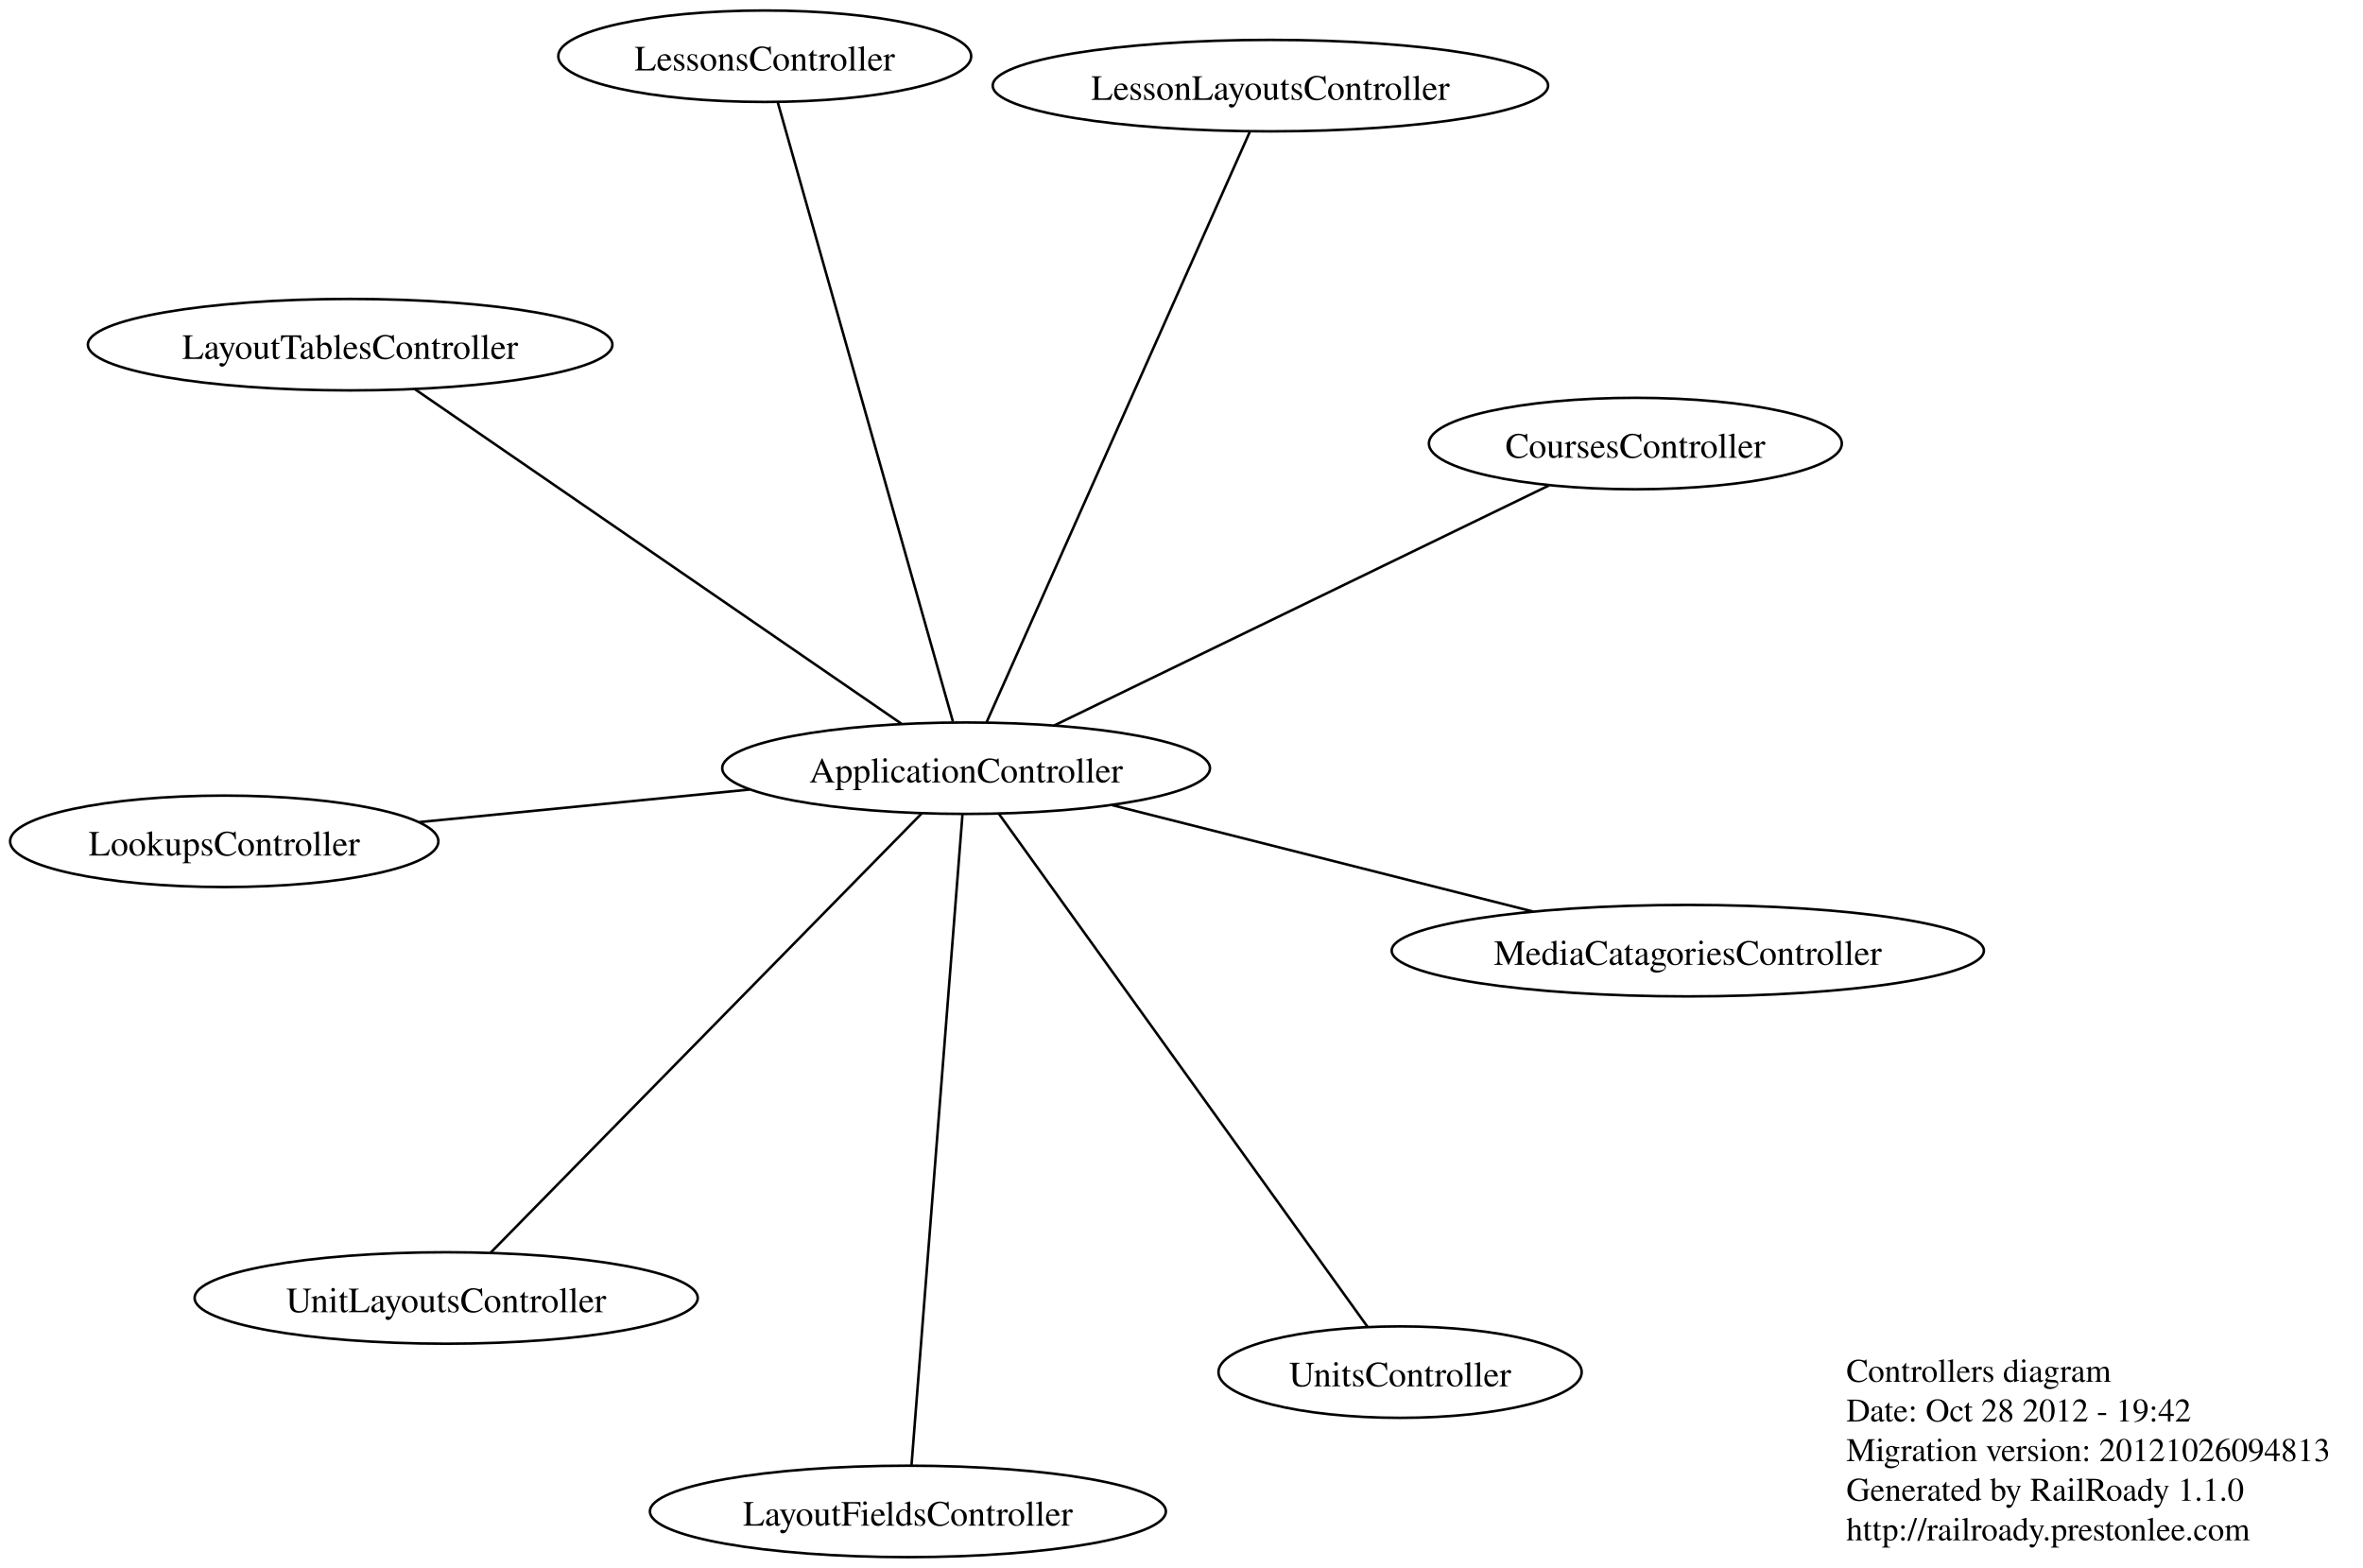
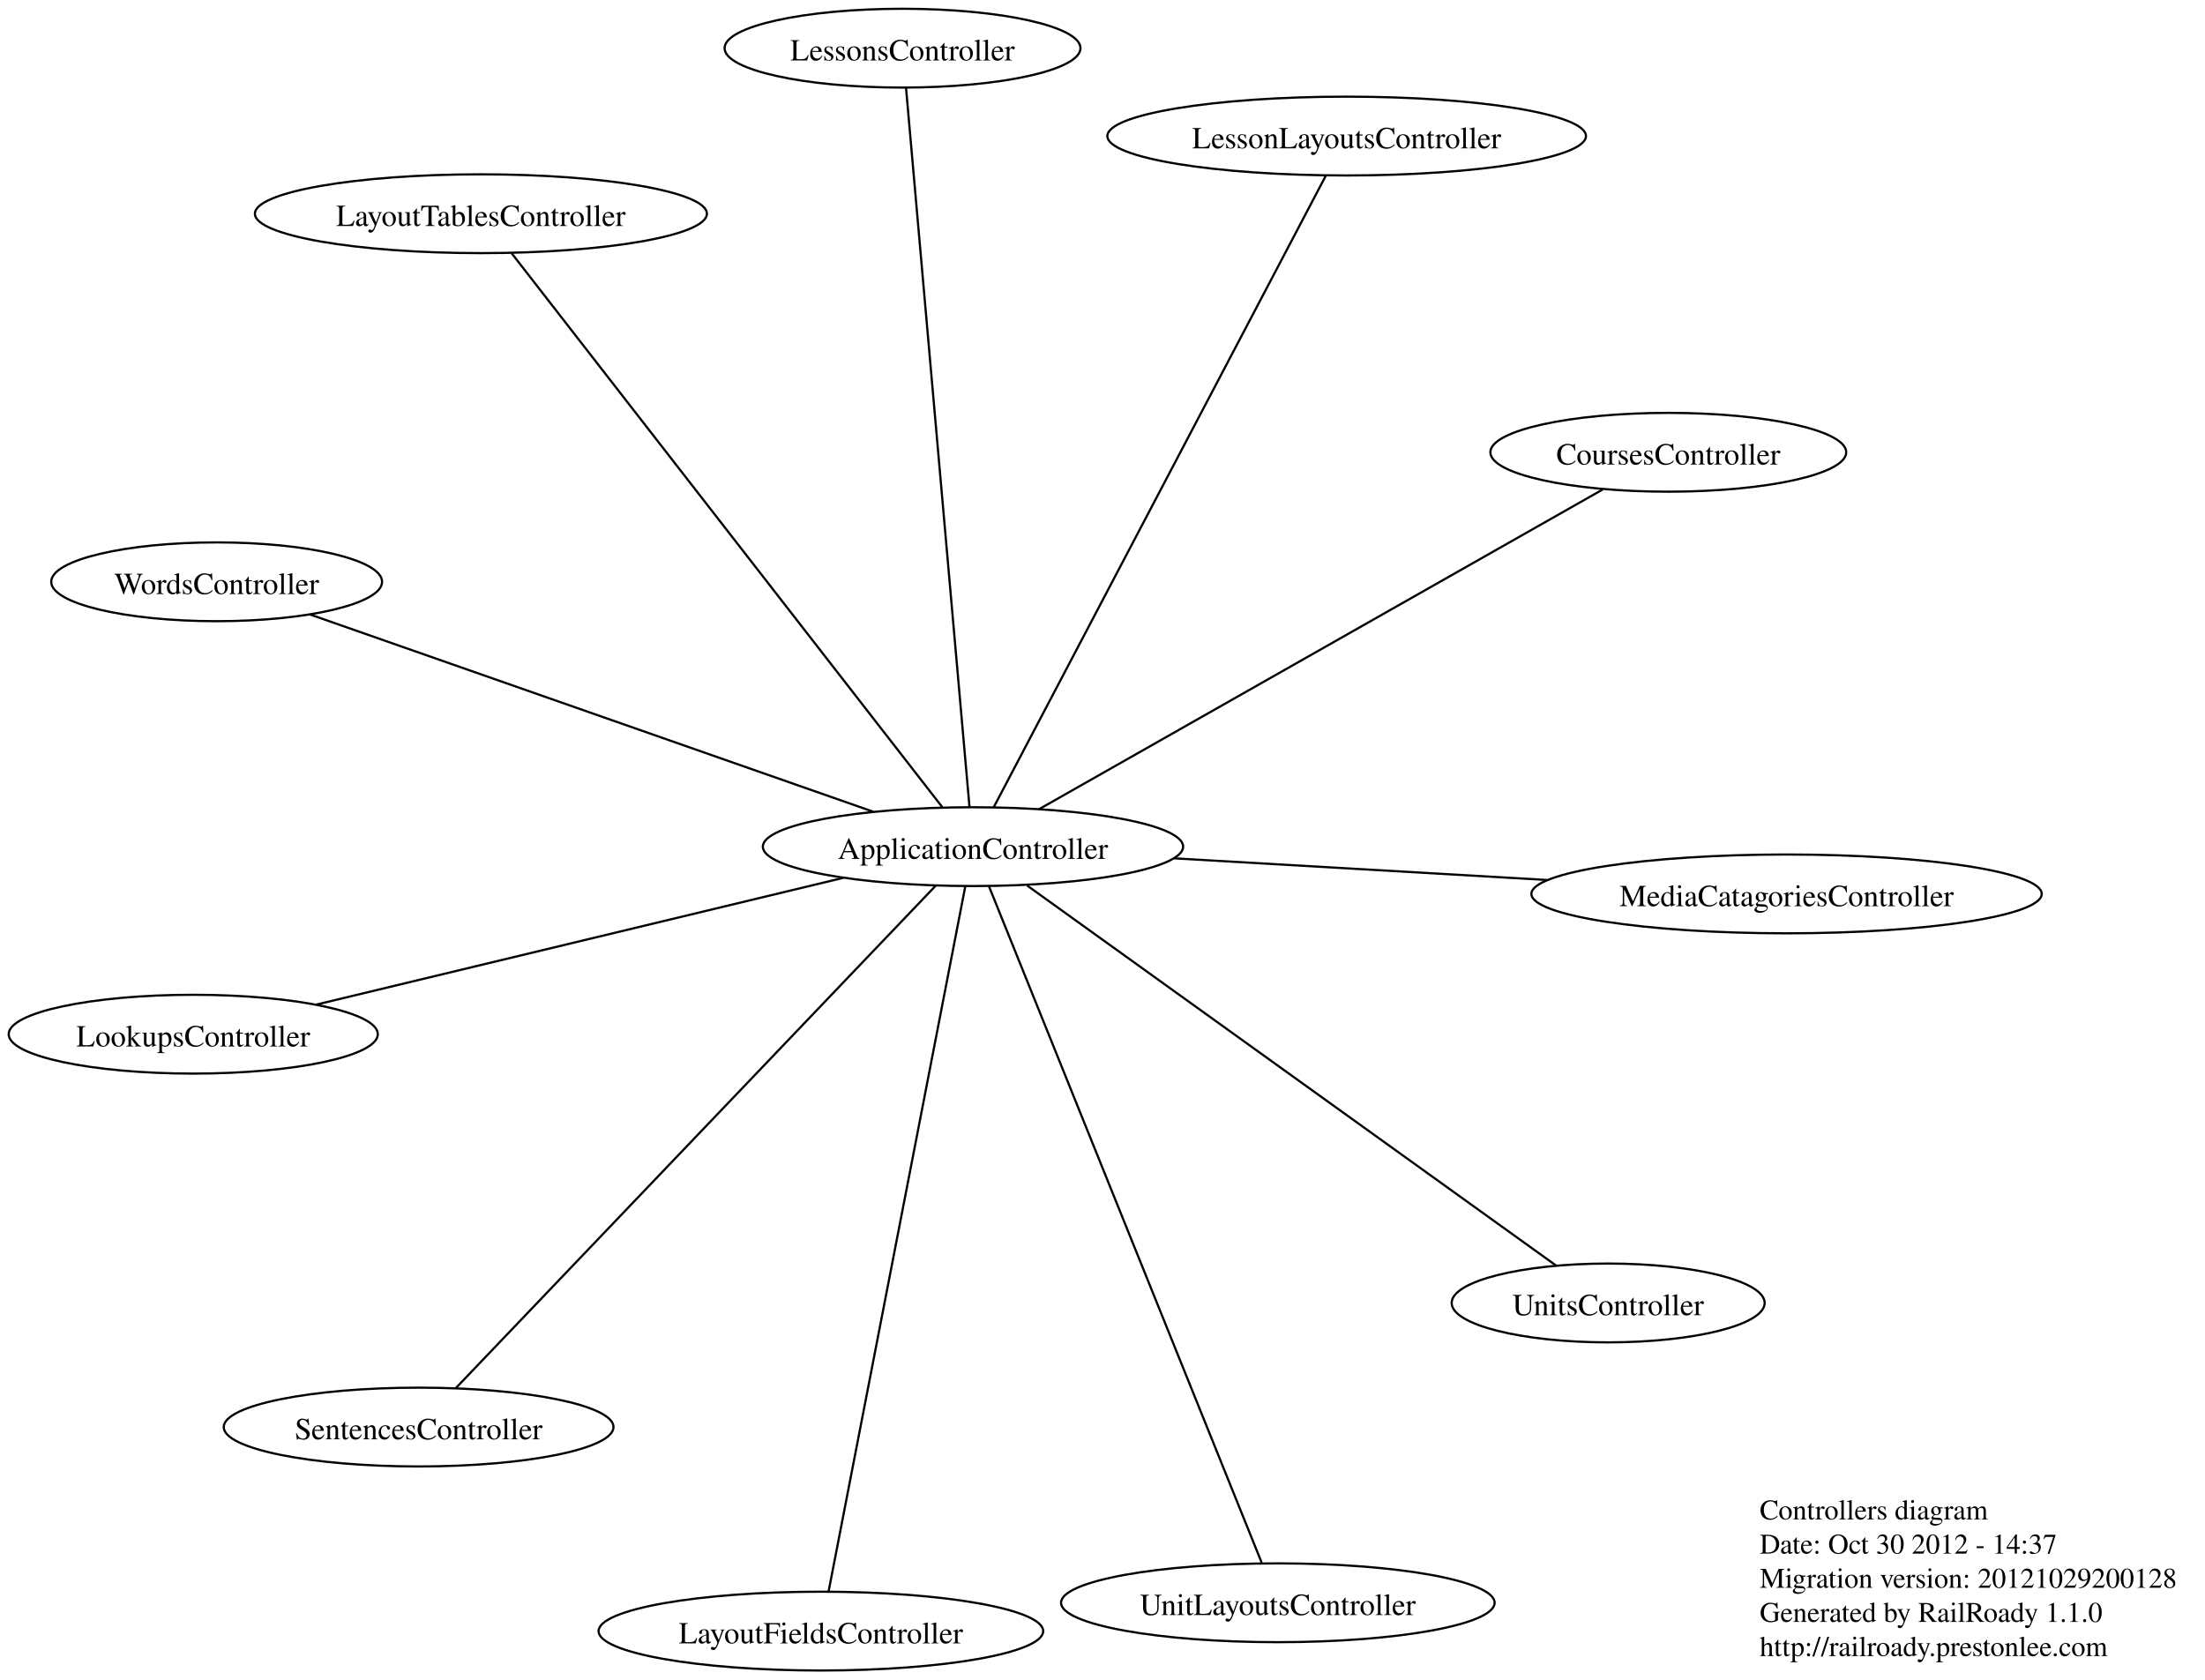
- <svg xmlns="http://www.w3.org/2000/svg" width="930pt" height="617pt" viewBox="0.00 0.00 930.11 616.81">
-   <g id="graph1" class="graph" transform="scale(1 1) rotate(0) translate(4 612.814)">
-     <polygon fill="white" stroke="white" points="-4,5 -4,-612.814 927.111,-612.814 927.111,5 -4,5" />
+ <svg xmlns="http://www.w3.org/2000/svg" width="1007pt" height="767pt" viewBox="0.00 0.00 1007.11 767.08">
+   <g id="graph1" class="graph" transform="scale(1 1) rotate(0) translate(4 763.081)">
+     <polygon fill="white" stroke="white" points="-4,5 -4,-763.081 1004.11,-763.081 1004.11,5 -4,5" />
    <g id="node1" class="node">
-       <text text-anchor="start" x="722.735" y="-69" font-family="Times,serif" font-size="13.00">Controllers diagram</text>
-       <text text-anchor="start" x="722.735" y="-53.4" font-family="Times,serif" font-size="13.00">Date: Oct 28 2012 - 19:42</text>
-       <text text-anchor="start" x="722.735" y="-37.8" font-family="Times,serif" font-size="13.00">Migration version: 20121026094813</text>
-       <text text-anchor="start" x="722.735" y="-22.2" font-family="Times,serif" font-size="13.00">Generated by RailRoady 1.1.0</text>
-       <text text-anchor="start" x="722.735" y="-6.6" font-family="Times,serif" font-size="13.00">http://railroady.prestonlee.com</text>
+       <text text-anchor="start" x="799.735" y="-69" font-family="Times,serif" font-size="13.00">Controllers diagram</text>
+       <text text-anchor="start" x="799.735" y="-53.4" font-family="Times,serif" font-size="13.00">Date: Oct 30 2012 - 14:37</text>
+       <text text-anchor="start" x="799.735" y="-37.8" font-family="Times,serif" font-size="13.00">Migration version: 20121029200128</text>
+       <text text-anchor="start" x="799.735" y="-22.2" font-family="Times,serif" font-size="13.00">Generated by RailRoady 1.1.0</text>
+       <text text-anchor="start" x="799.735" y="-6.6" font-family="Times,serif" font-size="13.00">http://railroady.prestonlee.com</text>
    </g>
    <g id="node2" class="node">
-       <ellipse fill="none" stroke="black" cx="376.269" cy="-310.553" rx="95.984" ry="18" />
-       <text text-anchor="middle" x="376.269" y="-304.953" font-family="Times,serif" font-size="14.00">ApplicationController</text>
+       <ellipse fill="none" stroke="black" cx="440.403" cy="-376.338" rx="95.984" ry="18" />
+       <text text-anchor="middle" x="440.403" y="-370.738" font-family="Times,serif" font-size="14.00">ApplicationController</text>
    </g>
    <g id="node3" class="node">
-       <ellipse fill="none" stroke="black" cx="639.701" cy="-438.353" rx="81.27" ry="18" />
-       <text text-anchor="middle" x="639.701" y="-432.753" font-family="Times,serif" font-size="14.00">CoursesController</text>
+       <ellipse fill="none" stroke="black" cx="757.977" cy="-556.482" rx="81.27" ry="18" />
+       <text text-anchor="middle" x="757.977" y="-550.882" font-family="Times,serif" font-size="14.00">CoursesController</text>
    </g>
    <g id="edge2" class="edge">
-       <path fill="none" stroke="black" d="M410.979,-327.392C461.695,-351.996 555.466,-397.488 605.749,-421.882" />
+       <path fill="none" stroke="black" d="M470.566,-393.448C531.259,-427.875 667.491,-505.153 728.016,-539.486" />
    </g>
    <g id="node4" class="node">
-       <ellipse fill="none" stroke="black" cx="353.359" cy="-18" rx="101.539" ry="18" />
-       <text text-anchor="middle" x="353.359" y="-12.4" font-family="Times,serif" font-size="14.00">LayoutFieldsController</text>
+       <ellipse fill="none" stroke="black" cx="370.935" cy="-18" rx="101.539" ry="18" />
+       <text text-anchor="middle" x="370.935" y="-12.4" font-family="Times,serif" font-size="14.00">LayoutFieldsController</text>
    </g>
    <g id="edge4" class="edge">
-       <path fill="none" stroke="black" d="M374.836,-292.252C370.721,-239.714 358.905,-88.823 354.791,-36.294" />
+       <path fill="none" stroke="black" d="M436.863,-358.075C424.946,-296.605 386.374,-97.641 374.468,-36.226" />
    </g>
    <g id="node5" class="node">
-       <ellipse fill="none" stroke="black" cx="133.823" cy="-477.274" rx="103.225" ry="18" />
-       <text text-anchor="middle" x="133.823" y="-471.674" font-family="Times,serif" font-size="14.00">LayoutTablesController</text>
+       <ellipse fill="none" stroke="black" cx="215.651" cy="-665.457" rx="103.225" ry="18" />
+       <text text-anchor="middle" x="215.651" y="-659.857" font-family="Times,serif" font-size="14.00">LayoutTablesController</text>
    </g>
    <g id="edge6" class="edge">
-       <path fill="none" stroke="black" d="M350.781,-328.08C304.217,-360.1 205.913,-427.7 159.333,-459.732" />
+       <path fill="none" stroke="black" d="M426.344,-394.423C385.982,-446.345 270.061,-595.465 229.705,-647.378" />
    </g>
    <g id="node6" class="node">
-       <ellipse fill="none" stroke="black" cx="496.054" cy="-579.244" rx="109.3" ry="18" />
-       <text text-anchor="middle" x="496.054" y="-573.644" font-family="Times,serif" font-size="14.00">LessonLayoutsController</text>
+       <ellipse fill="none" stroke="black" cx="611.072" cy="-700.932" rx="109.3" ry="18" />
+       <text text-anchor="middle" x="611.072" y="-695.332" font-family="Times,serif" font-size="14.00">LessonLayoutsController</text>
    </g>
    <g id="edge8" class="edge">
-       <path fill="none" stroke="black" d="M384.314,-328.6C406.136,-377.548 466.263,-512.42 488.044,-561.276" />
+       <path fill="none" stroke="black" d="M449.822,-394.252C479.591,-450.869 571.452,-625.579 601.471,-682.673" />
    </g>
    <g id="node7" class="node">
-       <ellipse fill="none" stroke="black" cx="297.009" cy="-590.814" rx="81.27" ry="18" />
-       <text text-anchor="middle" x="297.009" y="-585.214" font-family="Times,serif" font-size="14.00">LessonsController</text>
+       <ellipse fill="none" stroke="black" cx="408.221" cy="-741.081" rx="81.27" ry="18" />
+       <text text-anchor="middle" x="408.221" y="-735.481" font-family="Times,serif" font-size="14.00">LessonsController</text>
    </g>
    <g id="edge10" class="edge">
-       <path fill="none" stroke="black" d="M371.068,-328.941C356.672,-379.845 316.42,-522.176 302.125,-572.722" />
+       <path fill="none" stroke="black" d="M438.807,-394.425C433.328,-456.523 415.321,-660.62 409.827,-722.884" />
    </g>
    <g id="node8" class="node">
-       <ellipse fill="none" stroke="black" cx="84.265" cy="-281.774" rx="84.294" ry="18" />
-       <text text-anchor="middle" x="84.265" y="-276.174" font-family="Times,serif" font-size="14.00">LookupsController</text>
+       <ellipse fill="none" stroke="black" cx="84.265" cy="-290.671" rx="84.294" ry="18" />
+       <text text-anchor="middle" x="84.265" y="-285.071" font-family="Times,serif" font-size="14.00">LookupsController</text>
    </g>
    <g id="edge12" class="edge">
-       <path fill="none" stroke="black" d="M291.024,-302.151C249.95,-298.103 201.067,-293.286 161.146,-289.351" />
+       <path fill="none" stroke="black" d="M381.194,-362.095C314.242,-345.99 206.031,-319.961 140.382,-304.169" />
    </g>
    <g id="node9" class="node">
-       <ellipse fill="none" stroke="black" cx="660.337" cy="-238.732" rx="116.545" ry="18" />
-       <text text-anchor="middle" x="660.337" y="-233.132" font-family="Times,serif" font-size="14.00">MediaCatagoriesController</text>
+       <ellipse fill="none" stroke="black" cx="811.997" cy="-354.75" rx="116.545" ry="18" />
+       <text text-anchor="middle" x="811.997" y="-349.15" font-family="Times,serif" font-size="14.00">MediaCatagoriesController</text>
    </g>
    <g id="edge14" class="edge">
-       <path fill="none" stroke="black" d="M433.754,-296.019C481.904,-283.845 550.436,-266.518 599.501,-254.113" />
+       <path fill="none" stroke="black" d="M532.258,-371.001C583.839,-368.005 648.529,-364.247 702.704,-361.099" />
    </g>
    <g id="node10" class="node">
-       <ellipse fill="none" stroke="black" cx="171.622" cy="-102.016" rx="99.015" ry="18" />
-       <text text-anchor="middle" x="171.622" y="-96.416" font-family="Times,serif" font-size="14.00">UnitLayoutsController</text>
+       <ellipse fill="none" stroke="black" cx="187.2" cy="-111.208" rx="89.016" ry="18" />
+       <text text-anchor="middle" x="187.2" y="-105.608" font-family="Times,serif" font-size="14.00">SentencesController</text>
    </g>
    <g id="edge16" class="edge">
-       <path fill="none" stroke="black" d="M358.821,-292.773C320.157,-253.374 227.648,-159.107 189.026,-119.751" />
+       <path fill="none" stroke="black" d="M423.397,-358.53C377.27,-310.231 250.172,-177.147 204.132,-128.938" />
    </g>
    <g id="node11" class="node">
-       <ellipse fill="none" stroke="black" cx="547.091" cy="-72.833" rx="71.484" ry="18" />
-       <text text-anchor="middle" x="547.091" y="-67.233" font-family="Times,serif" font-size="14.00">UnitsController</text>
+       <ellipse fill="none" stroke="black" cx="579.638" cy="-30.941" rx="99.015" ry="18" />
+       <text text-anchor="middle" x="579.638" y="-25.341" font-family="Times,serif" font-size="14.00">UnitLayoutsController</text>
    </g>
    <g id="edge18" class="edge">
-       <path fill="none" stroke="black" d="M389.108,-292.685C420.843,-248.522 502.689,-134.623 534.335,-90.584" />
+       <path fill="none" stroke="black" d="M447.693,-358.254C471.697,-298.707 548.109,-109.154 572.252,-49.263" />
+     </g>
+     <g id="node12" class="node">
+       <ellipse fill="none" stroke="black" cx="730.511" cy="-167.898" rx="71.484" ry="18" />
+       <text text-anchor="middle" x="730.511" y="-162.298" font-family="Times,serif" font-size="14.00">UnitsController</text>
+     </g>
+     <g id="edge20" class="edge">
+       <path fill="none" stroke="black" d="M465.138,-358.566C520.221,-318.989 652.401,-224.019 706.655,-185.038" />
+     </g>
+     <g id="node13" class="node">
+       <ellipse fill="none" stroke="black" cx="94.954" cy="-497.322" rx="75.56" ry="18" />
+       <text text-anchor="middle" x="94.954" y="-491.722" font-family="Times,serif" font-size="14.00">WordsController</text>
+     </g>
+     <g id="edge22" class="edge">
+       <path fill="none" stroke="black" d="M394.887,-392.279C327.739,-415.795 203.038,-459.468 137.585,-482.391" />
    </g>
  </g>
</svg>
